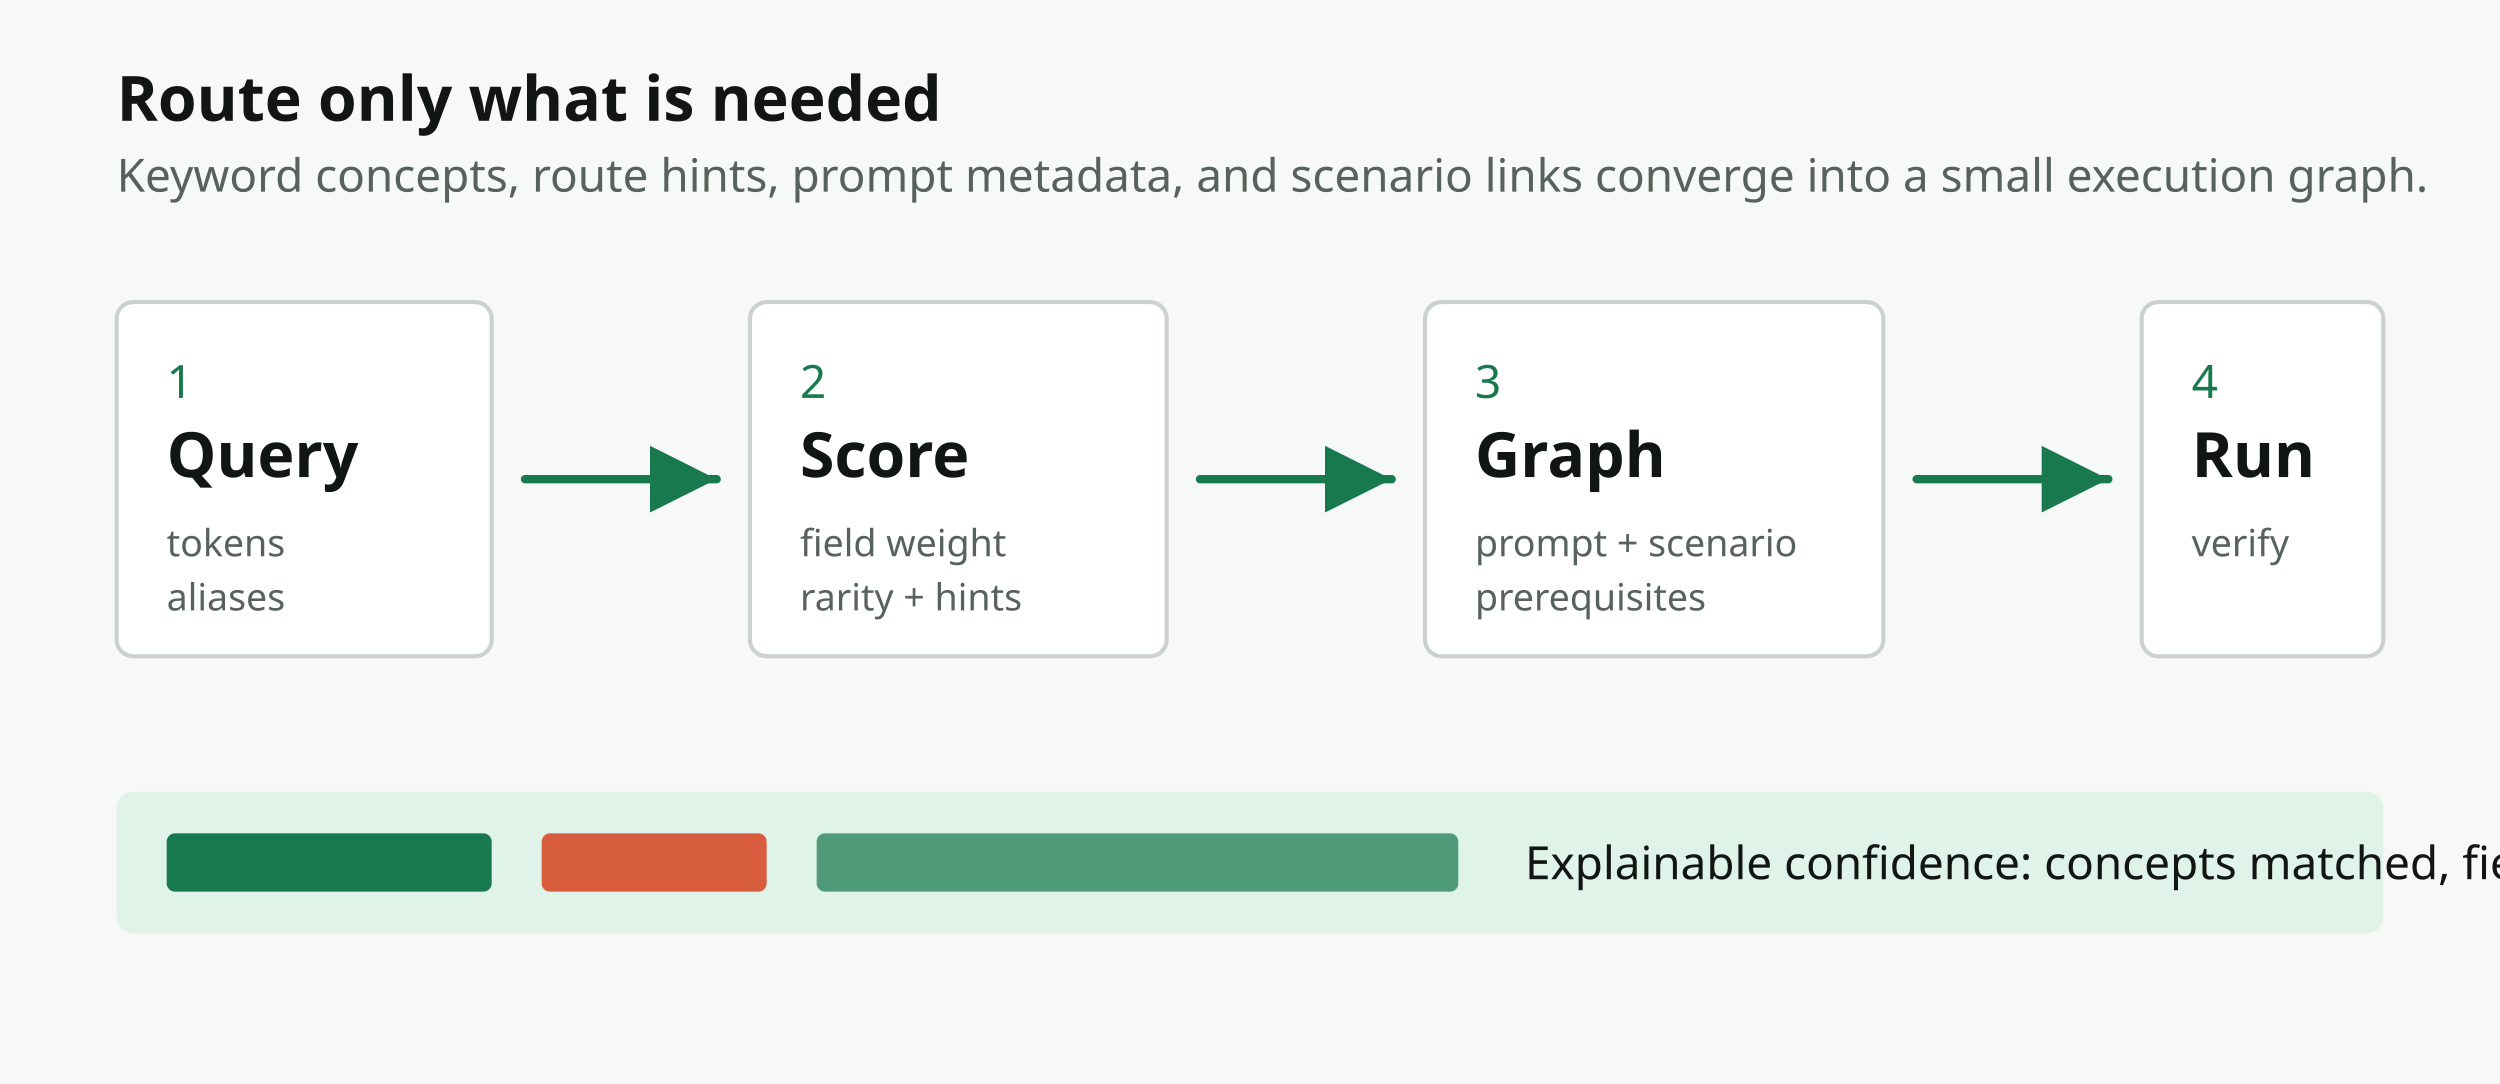
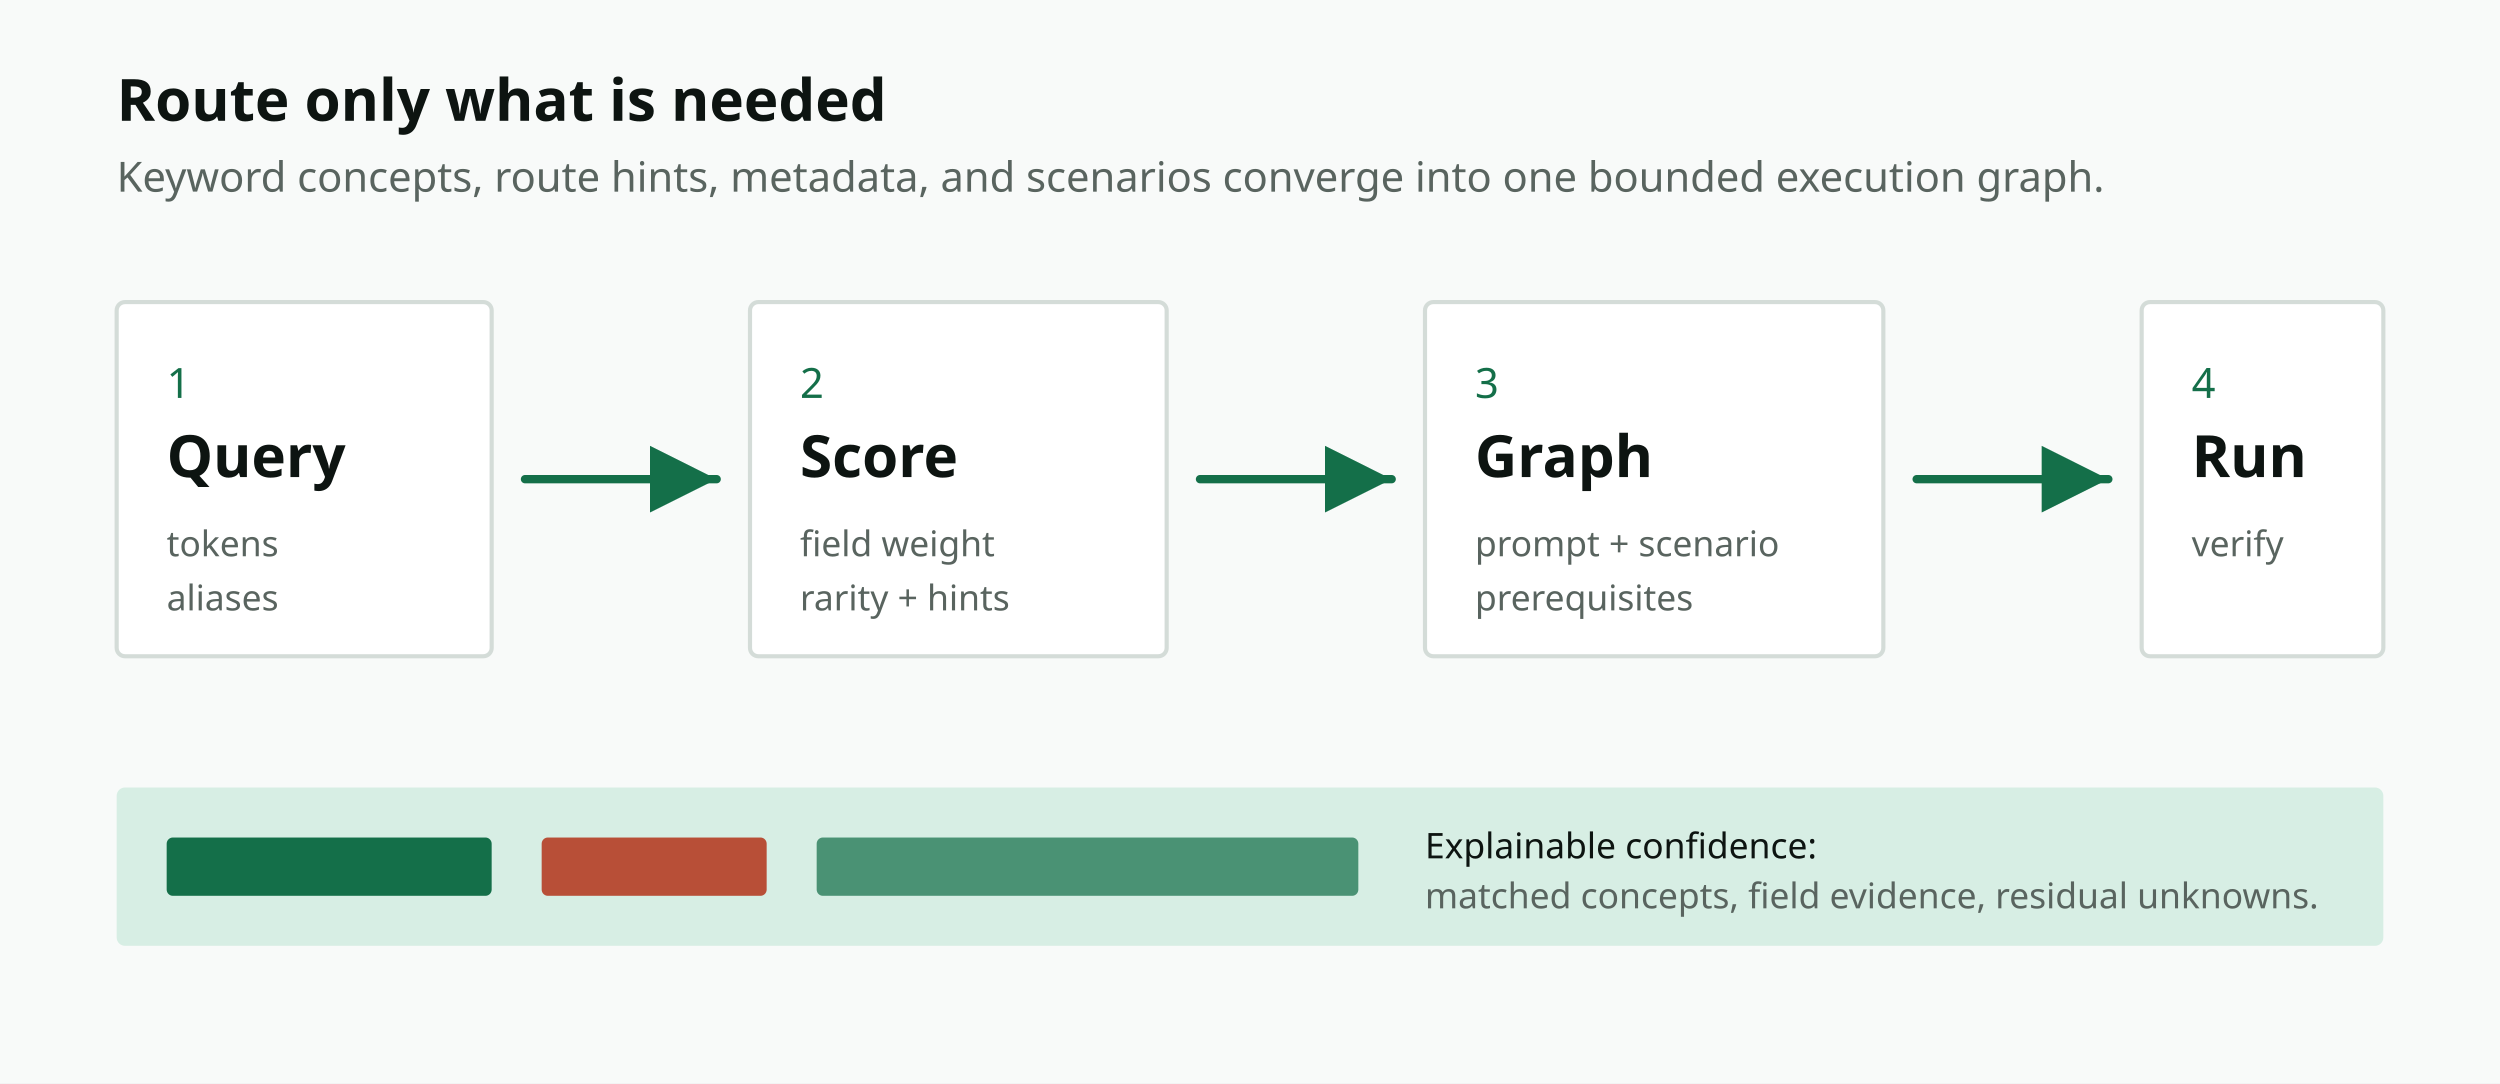
<svg xmlns="http://www.w3.org/2000/svg" role="img" aria-labelledby="title desc" viewBox="0 0 1200 520">
  <defs>
-     <style>.bg{fill:#f7f9f8}.panel{fill:#fff;stroke:#cbd2ce;stroke-width:2}.ink{fill:#111513}.muted{fill:#58625c}.accent{fill:#18794e}.warn{fill:#d85d3f}.line{fill:none;stroke:#18794e;stroke-width:4;stroke-linecap:round;stroke-linejoin:round}.soft{fill:#dff3e8}.small{font:500 22px system-ui,sans-serif}.label{font:720 30px system-ui,sans-serif}.tiny{font:500 18px system-ui,sans-serif}</style>
+     <style>.bg{fill:#f8faf9}.panel{fill:#fff;stroke:#d4dcd8;stroke-width:2}.ink{fill:#0d1411}.muted{fill:#59645f}.accent{fill:#146f49}.warn{fill:#b84f37}.line{fill:none;stroke:#146f49;stroke-width:4;stroke-linecap:round;stroke-linejoin:round}.soft{fill:#d7eee4}.small{font:500 20px system-ui,sans-serif}.label{font:720 28px system-ui,sans-serif}.tiny{font:500 17px system-ui,sans-serif}</style>
    <marker id="arrow" markerWidth="12" markerHeight="12" refX="10" refY="6" orient="auto">
      <path d="M2 2l8 4-8 4z" class="accent" />
    </marker>
  </defs>
  <rect class="bg" width="1200" height="520" />
  <text x="56" y="58" class="label ink">Route only what is needed</text>
-   <text x="56" y="92" class="small muted">Keyword concepts, route hints, prompt metadata, and scenario links converge into a small execution graph.</text>
+   <text x="56" y="92" class="small muted">Keyword concepts, route hints, metadata, and scenarios converge into one bounded execution graph.</text>
  <g transform="translate(56 145)">
-     <rect class="panel" width="180" height="170" rx="8" />
+     <rect class="panel" width="180" height="170" rx="4" />
    <text x="24" y="46" class="small accent">1</text>
    <text x="24" y="84" class="label ink">Query</text>
    <text x="24" y="122" class="tiny muted">tokens</text>
    <text x="24" y="148" class="tiny muted">aliases</text>
  </g>
  <path class="line" marker-end="url(#arrow)" d="M252 230h92" />
  <g transform="translate(360 145)">
-     <rect class="panel" width="200" height="170" rx="8" />
+     <rect class="panel" width="200" height="170" rx="4" />
    <text x="24" y="46" class="small accent">2</text>
    <text x="24" y="84" class="label ink">Score</text>
    <text x="24" y="122" class="tiny muted">field weight</text>
    <text x="24" y="148" class="tiny muted">rarity + hints</text>
  </g>
  <path class="line" marker-end="url(#arrow)" d="M576 230h92" />
  <g transform="translate(684 145)">
-     <rect class="panel" width="220" height="170" rx="8" />
+     <rect class="panel" width="220" height="170" rx="4" />
    <text x="24" y="46" class="small accent">3</text>
    <text x="24" y="84" class="label ink">Graph</text>
    <text x="24" y="122" class="tiny muted">prompt + scenario</text>
    <text x="24" y="148" class="tiny muted">prerequisites</text>
  </g>
  <path class="line" marker-end="url(#arrow)" d="M920 230h92" />
  <g transform="translate(1028 145)">
-     <rect class="panel" width="116" height="170" rx="8" />
+     <rect class="panel" width="116" height="170" rx="4" />
    <text x="24" y="46" class="small accent">4</text>
    <text x="24" y="84" class="label ink">Run</text>
    <text x="24" y="122" class="tiny muted">verify</text>
  </g>
-   <g transform="translate(56 380)">
-     <rect class="soft" width="1088" height="68" rx="8" />
-     <rect class="accent" x="24" y="20" width="156" height="28" rx="4" />
-     <rect class="warn" x="204" y="20" width="108" height="28" rx="4" />
-     <rect class="accent" x="336" y="20" width="308" height="28" rx="4" opacity=".72" />
-     <text x="676" y="42" class="small ink">Explainable confidence: concepts matched, field evidence, and residual unknowns.</text>
+   <g transform="translate(56 378)">
+     <rect class="soft" width="1088" height="76" rx="4" />
+     <rect class="accent" x="24" y="24" width="156" height="28" rx="3" />
+     <rect class="warn" x="204" y="24" width="108" height="28" rx="3" />
+     <rect class="accent" x="336" y="24" width="260" height="28" rx="3" opacity=".72" />
+     <text x="628" y="34" class="tiny ink">Explainable confidence:</text>
+     <text x="628" y="58" class="tiny muted">matched concepts, field evidence, residual unknowns.</text>
  </g>
</svg>
